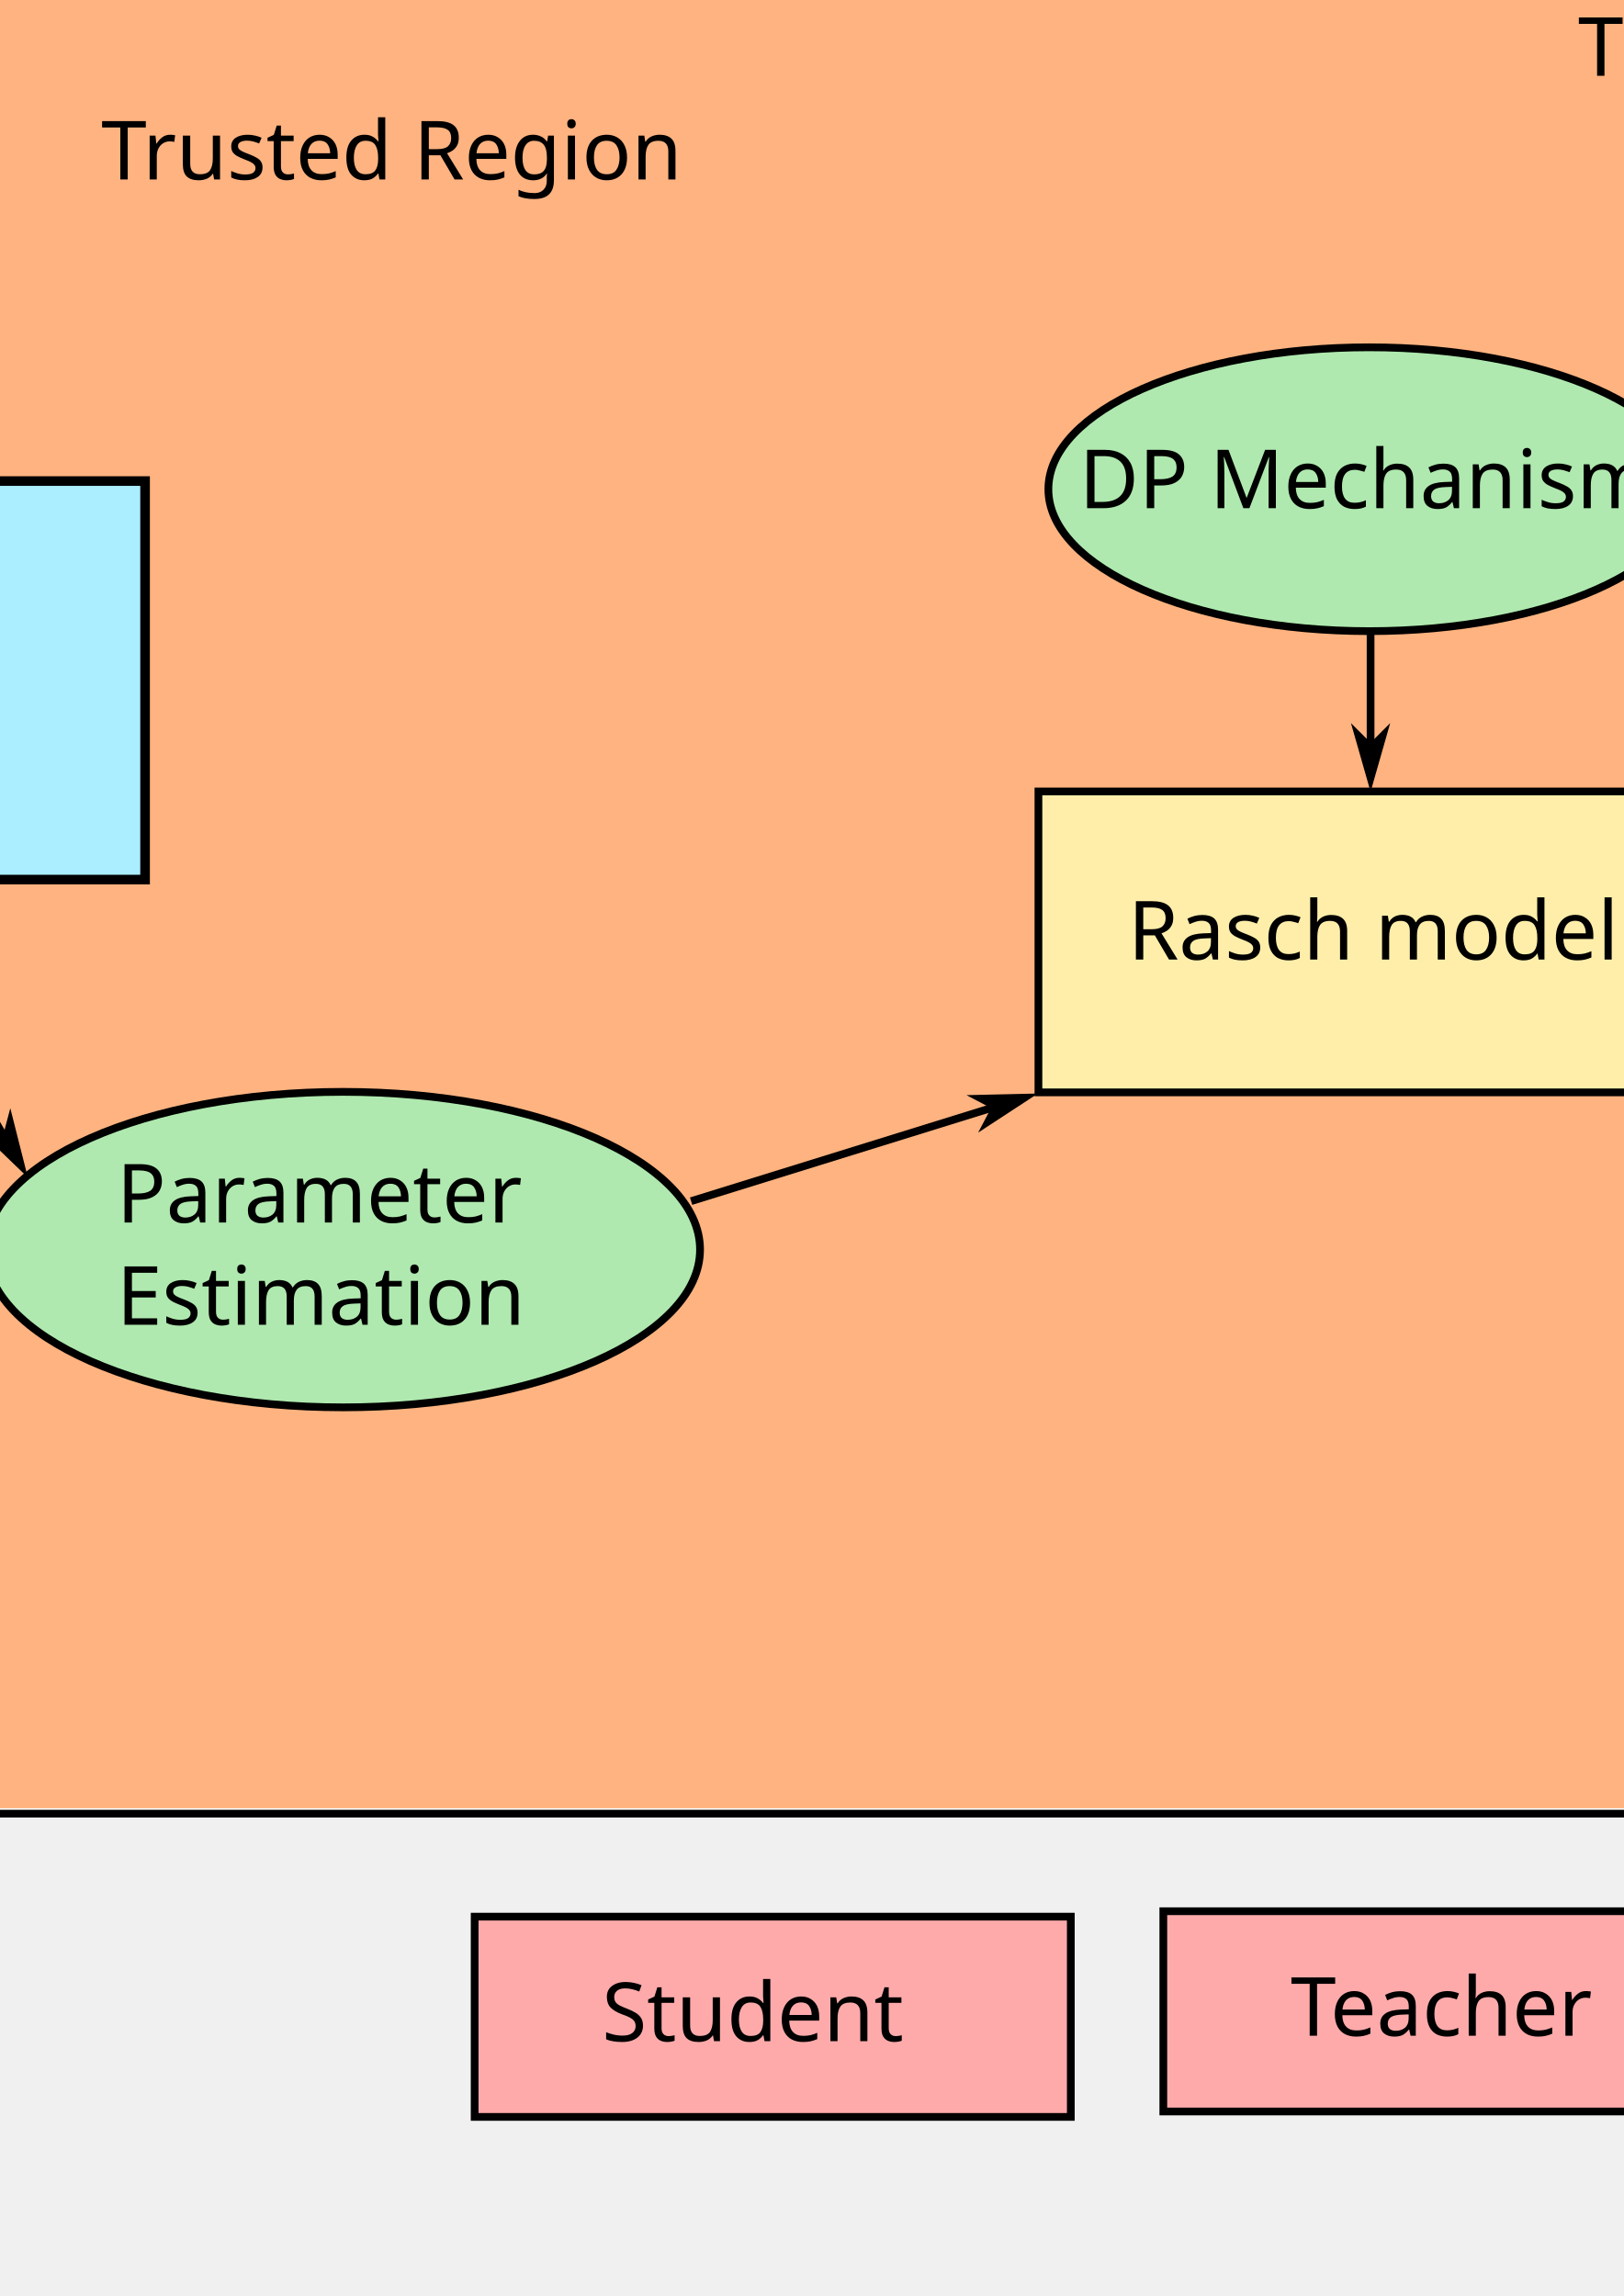
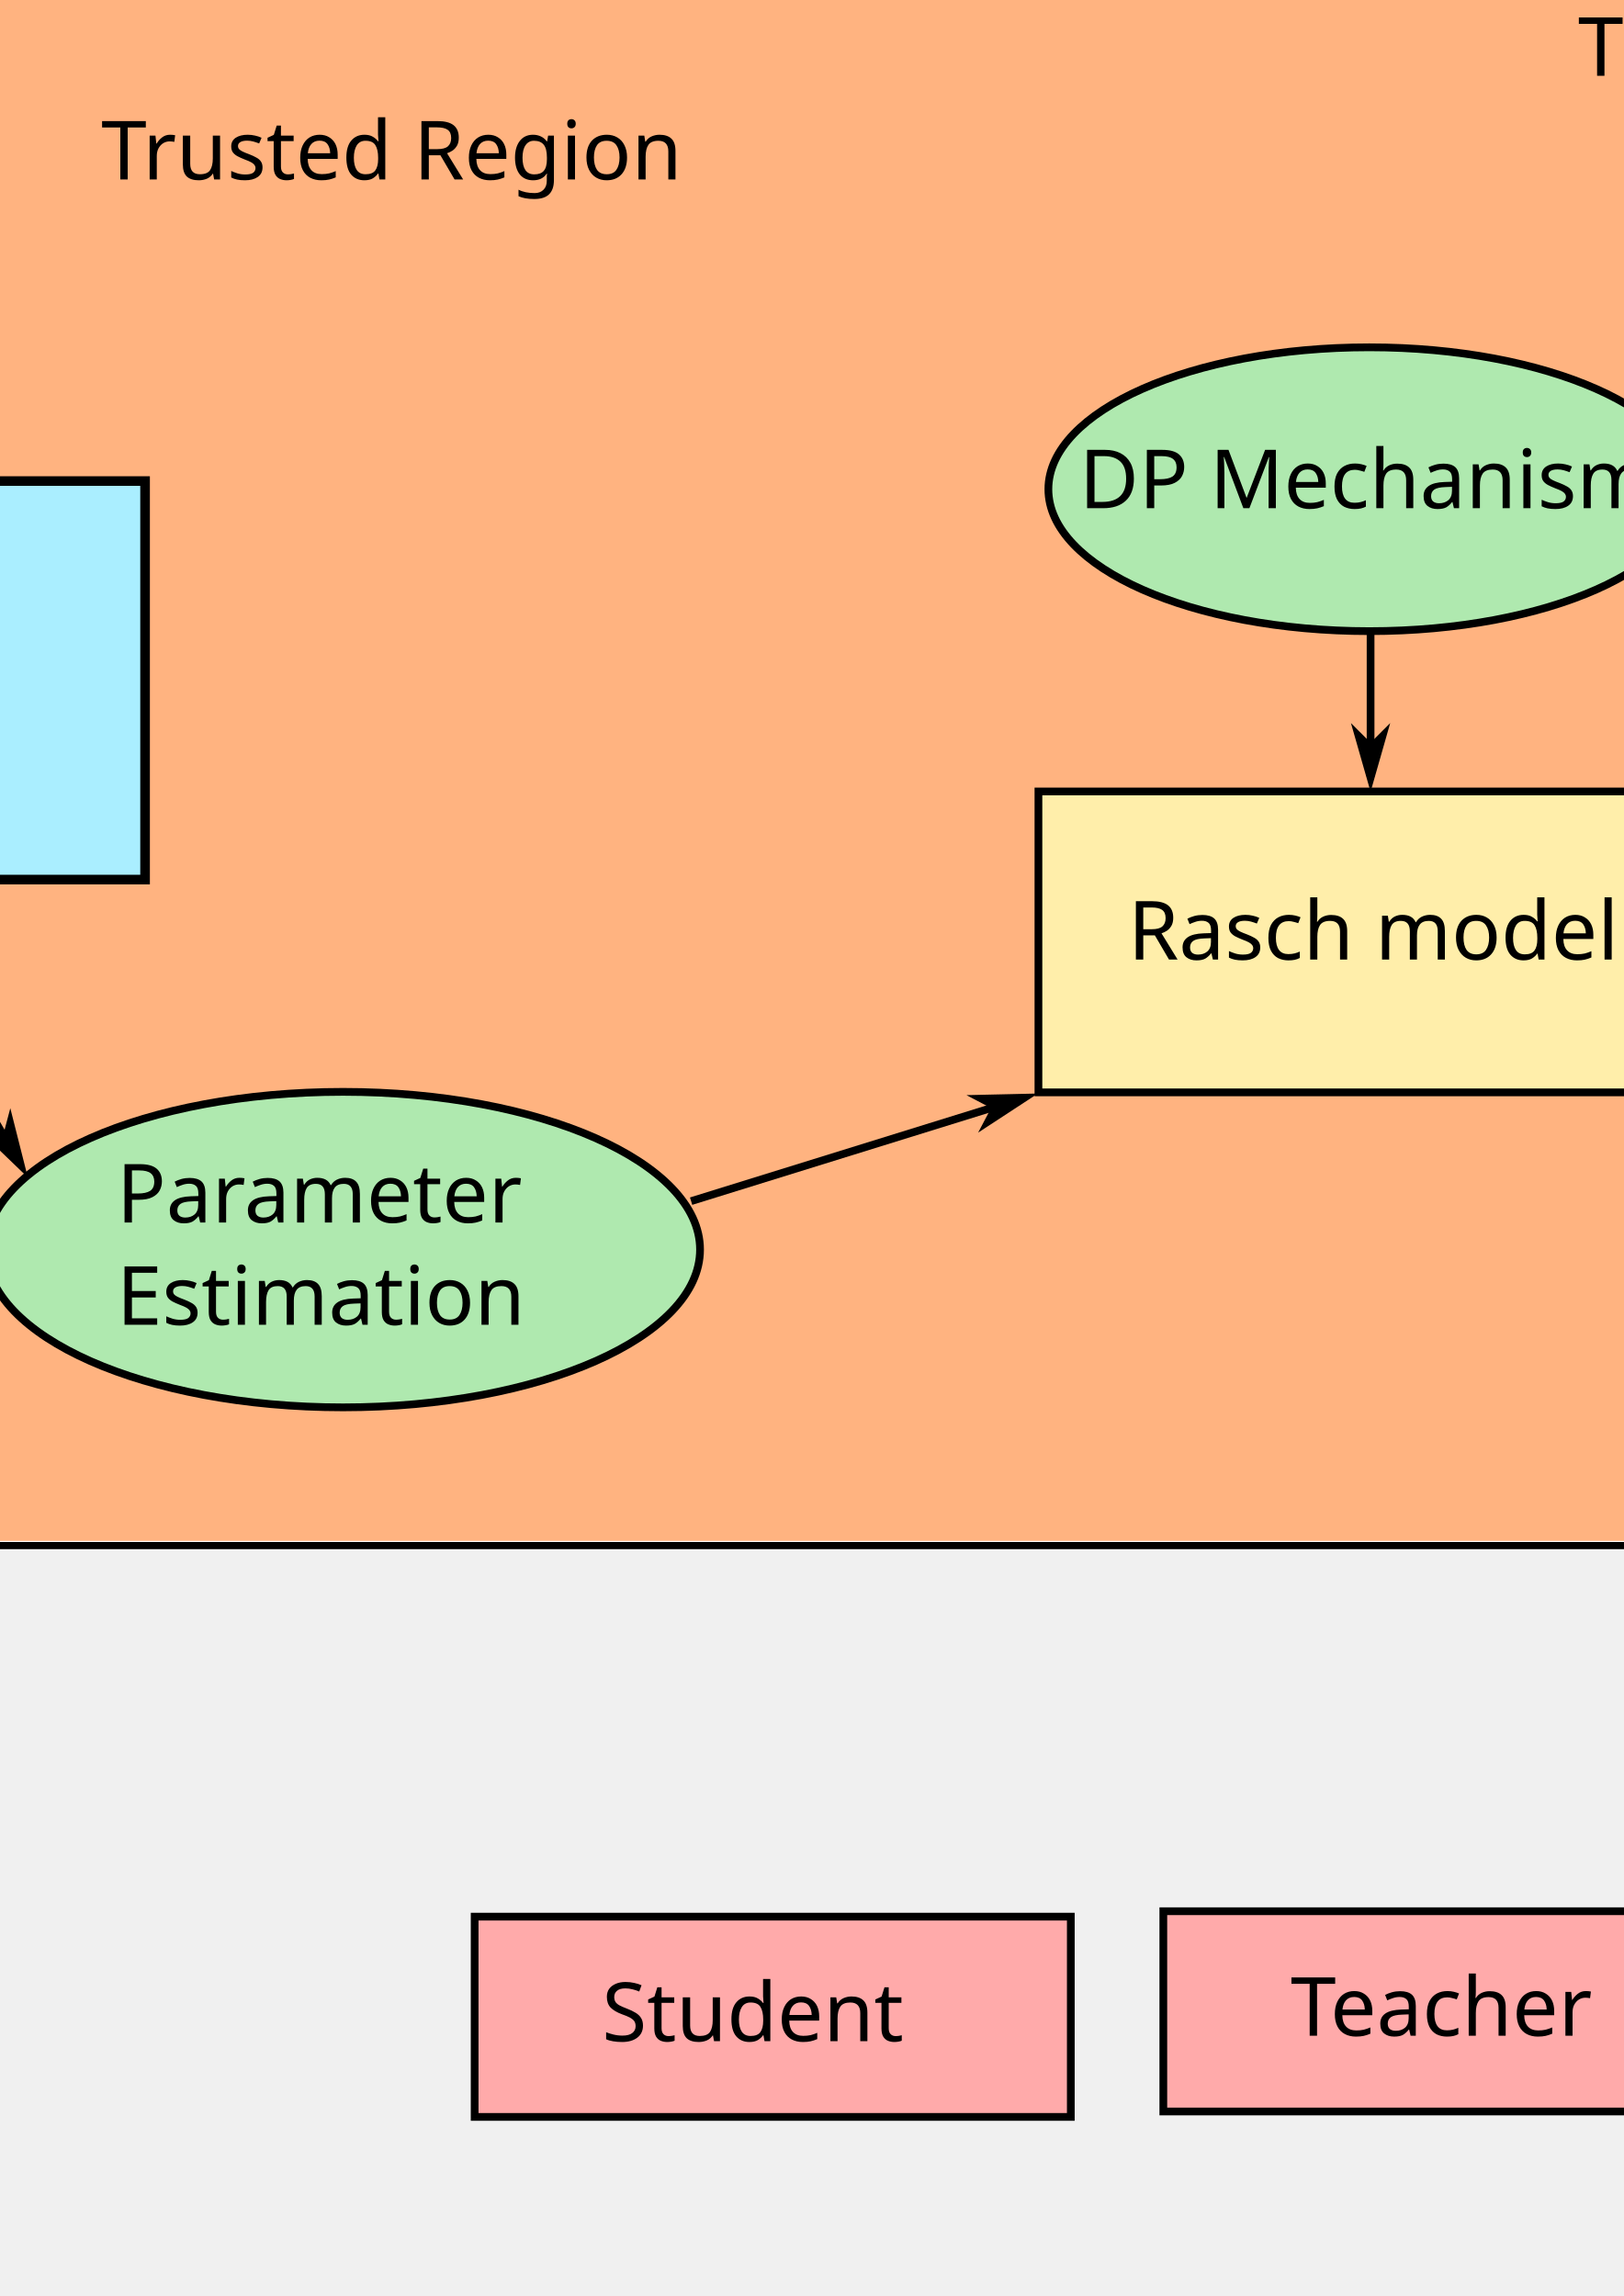
<svg xmlns="http://www.w3.org/2000/svg" xmlns:xlink="http://www.w3.org/1999/xlink" width="210mm" height="297mm" viewBox="0 0 210 297" version="1.1" id="svg8">
  <defs id="defs2">
    <marker orient="auto" refY="0.0" refX="0.0" id="marker5158" style="overflow:visible;">
      <path id="path5156" d="M 0.0,0.0 L 5.0,-5.0 L -12.5,0.0 L 5.0,5.0 L 0.0,0.0 z " style="fill-rule:evenodd;stroke:#000000;stroke-width:1pt;stroke-opacity:1;fill:#000000;fill-opacity:1" transform="scale(0.4) rotate(180) translate(10,0)" />
    </marker>
    <marker style="overflow:visible;" id="marker5018" refX="0.0" refY="0.0" orient="auto">
      <path transform="scale(0.4) rotate(180) translate(10,0)" style="fill-rule:evenodd;stroke:#000000;stroke-width:1pt;stroke-opacity:1;fill:#000000;fill-opacity:1" d="M 0.0,0.0 L 5.0,-5.0 L -12.5,0.0 L 5.0,5.0 L 0.0,0.0 z " id="path5016" />
    </marker>
    <marker orient="auto" refY="0.0" refX="0.0" id="marker4946" style="overflow:visible;">
      <path id="path4944" d="M 0.0,0.0 L 5.0,-5.0 L -12.5,0.0 L 5.0,5.0 L 0.0,0.0 z " style="fill-rule:evenodd;stroke:#000000;stroke-width:1pt;stroke-opacity:1;fill:#000000;fill-opacity:1" transform="scale(0.4) rotate(180) translate(10,0)" />
    </marker>
    <marker style="overflow:visible;" id="marker5696" refX="0.0" refY="0.0" orient="auto">
      <path transform="scale(0.4) rotate(180) translate(10,0)" style="fill-rule:evenodd;stroke:#000000;stroke-width:1pt;stroke-opacity:1;fill:#000000;fill-opacity:1" d="M 0.0,0.0 L 5.0,-5.0 L -12.5,0.0 L 5.0,5.0 L 0.0,0.0 z " id="path5694" />
    </marker>
    <marker orient="auto" refY="0.0" refX="0.0" id="Arrow1Mstart" style="overflow:visible">
      <path id="path4544" d="M 0.0,0.0 L 5.0,-5.0 L -12.5,0.0 L 5.0,5.0 L 0.0,0.0 z " style="fill-rule:evenodd;stroke:#000000;stroke-width:1pt;stroke-opacity:1;fill:#000000;fill-opacity:1" transform="scale(0.4) translate(10,0)" />
    </marker>
    <marker style="overflow:visible" id="marker4934-4" refX="0" refY="0" orient="auto">
      <path transform="matrix(-0.4,0,0,-0.4,-4,0)" style="fill:#000000;fill-opacity:1;fill-rule:evenodd;stroke:#000000;stroke-width:1pt;stroke-opacity:1" d="M 0,0 5,-5 -12.5,0 5,5 Z" id="path4932-1" />
    </marker>
    <marker style="overflow:visible" id="marker5696-3" refX="0" refY="0" orient="auto">
      <path transform="matrix(-0.4,0,0,-0.4,-4,0)" style="fill:#000000;fill-opacity:1;fill-rule:evenodd;stroke:#000000;stroke-width:1pt;stroke-opacity:1" d="M 0,0 5,-5 -12.5,0 5,5 Z" id="path5694-4" />
    </marker>
    <linearGradient id="linearGradient6389" x1="-105.33" gradientUnits="userSpaceOnUse" y1="-49.339" gradientTransform="matrix(17.393,0,0,17.393,2312.8,1649.4)" x2="-105.17" y2="-66.497">
      <stop id="stop5882" stop-color="#008066" offset="0" />
      <stop id="stop5884" stop-color="#2ca089" offset="1" />
    </linearGradient>
    <radialGradient id="radialGradient6383" gradientUnits="userSpaceOnUse" cy="469.46" cx="975.19" gradientTransform="matrix(5.2333,0.3047,-0.3405,4.5967,-4791,-1843.6)" r="8.915">
      <stop id="stop47575-1" stop-color="#fff" offset="0" />
      <stop id="stop47577-9" stop-color="#fbdea9" offset="1" />
    </radialGradient>
    <linearGradient id="linearGradient6380" x1="1123.6" xlink:href="#linearGradient21004-8" gradientUnits="userSpaceOnUse" y1="708.09" gradientTransform="matrix(3.9154,-0.060968,0.061948,3.8534,-4363.1,-2108.8)" x2="1135.9" y2="722.4" />
    <linearGradient id="linearGradient21004-8">
      <stop id="stop21006-0" stop-color="#996200" offset="0" />
      <stop id="stop21008-4" stop-color="#593900" offset="1" />
    </linearGradient>
    <linearGradient id="linearGradient6377" x1="1121.2" xlink:href="#linearGradient8026-0" gradientUnits="userSpaceOnUse" y1="711.39" gradientTransform="matrix(3.9154,-0.060968,0.061948,3.8534,-4361.2,-2107.6)" x2="1132" y2="716.93" />
    <linearGradient id="linearGradient8026-0">
      <stop id="stop8028-2" stop-color="#fff" offset="0" />
      <stop id="stop8030-8" stop-color="#fff" stop-opacity="0" offset="1" />
    </linearGradient>
    <linearGradient id="linearGradient6294" x1="1152.1" xlink:href="#linearGradient21004-8" gradientUnits="userSpaceOnUse" y1="721.73" gradientTransform="translate(310.34,-122.24)" x2="1126.7" y2="688.86" />
    <filter style="color-interpolation-filters:sRGB" id="filter45683" width="1.223" y="-0.126" x="-0.111" height="1.252">
      <feGaussianBlur id="feGaussianBlur45685" stdDeviation="1.01" />
    </filter>
    <linearGradient id="linearGradient6373" x1="1152.1" xlink:href="#linearGradient21004-8" gradientUnits="userSpaceOnUse" y1="721.73" gradientTransform="matrix(3.9154,-0.060968,0.061948,3.8534,-4369.3,-2104.5)" x2="1126.7" y2="688.86" />
    <linearGradient id="linearGradient6370" x1="1128" xlink:href="#linearGradient8026-0" gradientUnits="userSpaceOnUse" y1="698.3" gradientTransform="matrix(3.4194,-0.053244,0.061948,3.8534,-3804.4,-2112)" x2="1142.8" y2="719.45" />
    <linearGradient id="linearGradient6367" x1="1470.8" gradientUnits="userSpaceOnUse" y1="597.62" gradientTransform="matrix(4.4676,-0.069566,0.066525,4.1381,-6515.9,-1818)" x2="1484.6" y2="621.39">
      <stop id="stop44869-2" stop-color="#fff" offset="0" />
      <stop id="stop44871-0" stop-color="#f8c367" offset="1" />
    </linearGradient>
    <linearGradient id="linearGradient6364" x1="1470.8" xlink:href="#linearGradient8026-0" gradientUnits="userSpaceOnUse" y1="597.62" gradientTransform="matrix(4.4676,-0.069566,0.050835,3.1621,-6506,-1224)" x2="1484.6" y2="621.39" />
    <linearGradient id="linearGradient6359" x1="1056" xlink:href="#linearGradient8026-0" gradientUnits="userSpaceOnUse" y1="490.22" gradientTransform="matrix(-3.8087,0.059307,0.061948,3.8534,4124.4,-1326.1)" x2="1065.7" y2="510.61" />
    <linearGradient id="linearGradient6356" x1="1056" xlink:href="#linearGradient8026-0" gradientUnits="userSpaceOnUse" y1="490.22" gradientTransform="matrix(3.9154,-0.060968,0.061948,3.8534,-4019.3,-1197.8)" x2="1065.7" y2="510.61" />
    <linearGradient id="linearGradient6349" x1="-125.59" gradientUnits="userSpaceOnUse" y1="-33.828" gradientTransform="matrix(17.393,0,0,17.393,2312.8,1649.4)" x2="-125.14" y2="-69.775">
      <stop id="stop5866" stop-color="#a05a2c" offset="0" />
      <stop id="stop5868" stop-color="#a05a2c" stop-opacity="0" offset="1" />
    </linearGradient>
    <marker orient="auto" refY="0" refX="0" id="marker5158-0" style="overflow:visible">
      <path id="path5156-9" d="M 0,0 5,-5 -12.5,0 5,5 Z" style="fill:#000000;fill-opacity:1;fill-rule:evenodd;stroke:#000000;stroke-width:1pt;stroke-opacity:1" transform="matrix(-0.4,0,0,-0.4,-4,0)" />
    </marker>
  </defs>
  <g id="layer1">
-     <rect style="fill:#ffffff;stroke:#000000;stroke-width:1;stroke-miterlimit:4;stroke-dasharray:none;stroke-dashoffset:0" id="rect4497" width="479.062" height="246.22" x="-114.343" y="-11.613" />
-     <rect style="fill:#ffb380;stroke:none;stroke-width:6.521;stroke-miterlimit:4;stroke-dasharray:none;stroke-dashoffset:0" id="rect4491-2" width="346.485" height="245.168" x="-113.992" y="-11.262" ry="0" />
-     <path style="fill:none;stroke:#000000;stroke-width:5.69;stroke-linecap:butt;stroke-linejoin:miter;stroke-miterlimit:4;stroke-dasharray:45.519, 5.69;stroke-dashoffset:0;stroke-opacity:1" d="M 232.492,14.012 V 231.075" id="path4485" />
+     <rect style="fill:#ffffff;stroke:#000000;stroke-width:0.927;stroke-miterlimit:4;stroke-dasharray:none;stroke-dashoffset:0" id="rect4497" width="479.135" height="211.577" x="-114.38" y="-11.649" />
+     <rect style="fill:#ffb380;stroke:none;stroke-width:6.046;stroke-miterlimit:4;stroke-dasharray:none;stroke-dashoffset:0" id="rect4491-2" width="346.537" height="210.673" x="-114.029" y="-11.348" ry="0" />
+     <path style="fill:none;stroke:#000000;stroke-width:5.275;stroke-linecap:butt;stroke-linejoin:miter;stroke-miterlimit:4;stroke-dasharray:42.198, 5.275;stroke-dashoffset:0;stroke-opacity:1" d="M 232.508,10.37 V 196.892" id="path4485" />
    <text xml:space="preserve" style="font-style:normal;font-weight:normal;font-size:10.583px;line-height:1.25;font-family:sans-serif;letter-spacing:0px;word-spacing:0px;fill:#000000;fill-opacity:1;stroke:none;stroke-width:0.265" x="204.088" y="9.804" id="text4489">
      <tspan id="tspan4487" x="204.088" y="9.804" style="stroke-width:0.265">Trust Boundary</tspan>
    </text>
    <rect style="fill:#ffaaaa;stroke:#000000;stroke-width:1;stroke-miterlimit:4;stroke-dasharray:none;stroke-dashoffset:0" id="rect4491" width="77.103" height="25.905" x="61.389" y="247.929" ry="0" />
    <text xml:space="preserve" style="font-style:normal;font-weight:normal;font-size:10.583px;line-height:1.25;font-family:sans-serif;letter-spacing:0px;word-spacing:0px;fill:#000000;fill-opacity:1;stroke:none;stroke-width:0.265" x="77.848" y="264.037" id="text4495">
      <tspan id="tspan4493" x="77.848" y="264.037" style="stroke-width:0.265">Student</tspan>
    </text>
    <rect style="fill:#aaeeff;stroke:#000000;stroke-width:1.244;stroke-miterlimit:4;stroke-dasharray:none;stroke-dashoffset:0" id="rect4499" width="100.295" height="51.552" x="-81.532" y="62.227" />
    <text xml:space="preserve" style="font-style:normal;font-weight:normal;font-size:10.583px;line-height:1.25;font-family:sans-serif;letter-spacing:0px;word-spacing:0px;fill:#000000;fill-opacity:1;stroke:none;stroke-width:0.265" x="-79.251" y="73.625" id="text4503">
      <tspan id="tspan4501" x="-79.251" y="73.625" style="stroke-width:0.265">Private dataset</tspan>
      <tspan x="-79.251" y="86.854" style="stroke-width:0.265" id="tspan4505">- Students' </tspan>
      <tspan x="-79.251" y="100.084" style="stroke-width:0.265" id="tspan4507">Results of tests</tspan>
    </text>
    <rect style="fill:#ffeeaa;stroke:#000000;stroke-width:1;stroke-miterlimit:4;stroke-dasharray:none;stroke-dashoffset:0" id="rect4509" width="86.965" height="38.924" x="134.305" y="102.38" />
    <ellipse style="fill:#afe9af;stroke:#000000;stroke-width:1;stroke-miterlimit:4;stroke-dasharray:none;stroke-dashoffset:0" id="path4853" cx="177.093" cy="63.284" rx="41.502" ry="18.358" />
    <text xml:space="preserve" style="font-style:normal;font-weight:normal;font-size:10.583px;line-height:1.25;font-family:sans-serif;letter-spacing:0px;word-spacing:0px;fill:#000000;fill-opacity:1;stroke:none;stroke-width:0.265" x="139.572" y="65.738" id="text4530">
      <tspan id="tspan4528" x="139.572" y="65.738" style="stroke-width:0.265">DP Mechanism</tspan>
    </text>
    <text xml:space="preserve" style="font-style:normal;font-weight:normal;font-size:10.583px;line-height:1.25;font-family:sans-serif;letter-spacing:0px;word-spacing:0px;fill:#000000;fill-opacity:1;stroke:none;stroke-width:0.265" x="145.877" y="124.121" id="text4822">
      <tspan id="tspan4820" x="145.877" y="124.121" style="stroke-width:0.265">Rasch model</tspan>
    </text>
    <rect style="fill:#ffaaaa;stroke:#000000;stroke-width:1;stroke-miterlimit:4;stroke-dasharray:none;stroke-dashoffset:0" id="rect4491-4" width="77.103" height="25.905" x="150.458" y="247.227" ry="0" />
    <text xml:space="preserve" style="font-style:normal;font-weight:normal;font-size:10.583px;line-height:1.25;font-family:sans-serif;letter-spacing:0px;word-spacing:0px;fill:#000000;fill-opacity:1;stroke:none;stroke-width:0.265" x="166.917" y="263.336" id="text4495-6">
      <tspan id="tspan4493-4" x="166.917" y="263.336" style="stroke-width:0.265">Teacher</tspan>
    </text>
    <ellipse style="fill:#afe9af;stroke:#000000;stroke-width:1;stroke-miterlimit:4;stroke-dasharray:none;stroke-dashoffset:0" id="path4853-9" cx="44.359" cy="161.643" rx="46.18" ry="20.406" />
    <text xml:space="preserve" style="font-style:normal;font-weight:normal;font-size:10.583px;line-height:1.25;font-family:sans-serif;letter-spacing:0px;word-spacing:0px;fill:#000000;fill-opacity:1;stroke:none;stroke-width:0.265" x="15.079" y="158.136" id="text4530-7">
      <tspan x="15.079" y="158.136" style="stroke-width:0.265" id="tspan4886">Parameter</tspan>
      <tspan x="15.079" y="171.365" style="stroke-width:0.265" id="tspan5532">Estimation</tspan>
    </text>
    <ellipse style="fill:#afe9af;stroke:#000000;stroke-width:1;stroke-miterlimit:4;stroke-dasharray:none;stroke-dashoffset:0" id="path4853-2" cx="287.898" cy="272.453" rx="41.502" ry="18.358" />
    <text xml:space="preserve" style="font-style:normal;font-weight:normal;font-size:10.583px;line-height:1.25;font-family:sans-serif;letter-spacing:0px;word-spacing:0px;fill:#000000;fill-opacity:1;stroke:none;stroke-width:0.265" x="270.715" y="274.908" id="text4530-0">
      <tspan id="tspan4528-99" x="270.715" y="274.908" style="stroke-width:0.265">Query</tspan>
    </text>
    <text xml:space="preserve" style="font-style:normal;font-weight:normal;font-size:10.583px;line-height:1.25;font-family:sans-serif;letter-spacing:0px;word-spacing:0px;fill:#000000;fill-opacity:1;stroke:none;stroke-width:0.265" x="-56.808" y="131.135" id="text4922">
      <tspan id="tspan4920" x="-56.808" y="131.135" style="stroke-width:0.265">General </tspan>
      <tspan x="-56.808" y="144.364" style="stroke-width:0.265" id="tspan5511">Results</tspan>
    </text>
    <path style="fill:#aa87de;stroke:#000000;stroke-width:1;stroke-miterlimit:4;stroke-dasharray:none;stroke-dashoffset:0" id="path5548" d="m 344.505,152.635 -20.328,35.209 h -40.656 l -20.328,-35.209 20.328,-35.209 40.656,0 z" />
    <text xml:space="preserve" style="font-style:normal;font-weight:normal;font-size:10.583px;line-height:1.25;font-family:sans-serif;text-align:center;letter-spacing:0px;word-spacing:0px;text-anchor:middle;fill:#000000;fill-opacity:1;stroke:none;stroke-width:0.265" x="303.464" y="148.08" id="text5552">
      <tspan x="303.464" y="148.08" style="text-align:center;text-anchor:middle;stroke-width:0.265" id="tspan5558">Ability of</tspan>
      <tspan x="303.464" y="161.309" style="text-align:center;text-anchor:middle;stroke-width:0.265" id="tspan5166">Student</tspan>
    </text>
    <path style="fill:#aa87de;stroke:#000000;stroke-width:1;stroke-miterlimit:4;stroke-dasharray:none;stroke-dashoffset:0" id="path5548-3" d="m 344.505,82.216 -20.328,35.209 h -40.656 l -20.328,-35.209 20.328,-35.209 40.656,0 z" />
    <text xml:space="preserve" style="font-style:normal;font-weight:normal;font-size:10.583px;line-height:1.25;font-family:sans-serif;text-align:center;letter-spacing:0px;word-spacing:0px;text-anchor:middle;fill:#000000;fill-opacity:1;stroke:none;stroke-width:0.265" x="302.968" y="79.881" id="text5552-6">
      <tspan x="302.968" y="79.881" style="text-align:center;text-anchor:middle;stroke-width:0.265" id="tspan5558-4">Difficulty</tspan>
      <tspan x="302.968" y="93.111" style="text-align:center;text-anchor:middle;stroke-width:0.265" id="tspan5177">of Task</tspan>
    </text>
    <path style="fill:none;stroke:#000000;stroke-width:1;stroke-linecap:butt;stroke-linejoin:miter;stroke-miterlimit:4;stroke-dasharray:none;stroke-opacity:1;marker-end:url(#marker4934-4)" d="M 177.262,81.866 V 100.451" id="path4848" />
    <path style="fill:none;stroke:#000000;stroke-width:1;stroke-linecap:butt;stroke-linejoin:miter;stroke-opacity:1;marker-end:url(#marker4946);stroke-miterlimit:4;stroke-dasharray:none" d="M 221.271,102.38 263.192,82.216" id="path4936" />
    <path style="fill:none;stroke:#000000;stroke-width:1;stroke-linecap:butt;stroke-linejoin:miter;stroke-opacity:1;marker-end:url(#marker5018);stroke-miterlimit:4;stroke-dasharray:none" d="m 221.271,141.304 41.921,11.332" id="path5008" />
    <path style="fill:none;stroke:#000000;stroke-width:1;stroke-linecap:butt;stroke-linejoin:miter;stroke-miterlimit:4;stroke-dasharray:none;stroke-opacity:1;marker-end:url(#marker5158)" d="M 89.384,155.376 132.357,142.037" id="path5148" />
    <g id="layer1-2" transform="matrix(0.08571844,0,0,0.08571844,-87.74645,-41.59182)">
      <g id="g6395">
        <path id="path2831" d="M 276.58,482.55 V 828.74 H 689.07 V 482.55 Z m 14.732,14.732 h 383.02 v 316.73 h -383.02 z" style="fill:#a05a2c" />
        <path id="rect3777" d="M 291.31,497.28 H 674.33 V 814.01 H 291.31 Z" style="fill:url(#linearGradient6389)" />
        <path id="rect4099" d="m 276.58,828.74 h 412.49 v 16.363 H 276.58 Z" style="fill:#808080" />
        <path id="path2733" d="m 8.34,827.31 h 43.605 l 26.409,-95.439 h 10.716 l -1.105,98.489 99.391,-3.049 2.538,-95.439 h 11.259 l 14.739,46.783 c 6.977,19.76 24.567,24.328 38.077,7.486 l 53.45,-64.26 c 16.679,-21.583 -13.51,-44.327 -31.023,-25.401 l -31.524,37.521 c 0,0.623 -6.005,-20.587 -6.005,-20.587 -7.339,-25.235 -31.357,-50.039 -67.384,-50.039 h -68.051 c -32.024,0 -57.237,27.902 -62.45,45.417 z" style="fill:#2c89a0" />
        <path id="path4517" d="m 112.03,641.85 54.912,-2.095 -15.156,82.6 -26.789,-0.203 -12.967,-80.302 z" style="fill:#fbdea9;fill-rule:evenodd" />
        <path id="path4519" d="m 104.45,641.45 30.529,19.351 7.832,-0.122 28.827,-16.971 0.339,-48.47 c 0,0 -3.238,-32.695 -38.574,-32.444 -27.507,0.188 -30.657,42.334 -30.657,42.334 l 1.703,36.322 z" style="fill:url(#radialGradient6383);fill-rule:evenodd;stroke:#996508;stroke-width:3.885px;stroke-linecap:round;stroke-linejoin:round" />
        <path id="path4521" d="m 102.61,615.57 c 0,0 -15.499,-24.267 -11.826,-39.469 3.673,-15.202 11.643,-24.138 26.517,-21.341 11.35,2.135 19.269,15.121 19.269,15.121 l -19.004,1.397 -14.956,44.292 z" style="fill:url(#linearGradient6380);fill-rule:evenodd" />
        <path id="path4523" d="m 104.49,616.8 c 0,0 -15.499,-24.267 -11.827,-39.469 3.673,-15.203 11.643,-24.139 26.518,-21.341 11.35,2.135 19.269,15.121 19.269,15.121 l -19.003,1.397 -14.956,44.292 z" style="fill:url(#linearGradient6377);fill-rule:evenodd" />
        <path id="path4525" d="m 1440.6,587.36 c 0,0 0.418,-0.095 0.829,0.513 5.015,7.428 16.042,7.191 18.437,12.378 0.413,0.895 0.971,0.661 0.971,0.661 0,0 2.786,-5.144 0.857,-10.002 -1.929,-4.858 -3.772,-6.569 -8.002,-8.287 -4.572,-1.857 -5.787,-0.5 -9.145,0.572 -3.358,1.072 -3.948,4.167 -3.948,4.167 z" transform="matrix(3.4589,-0.053861,0.054796,3.4085,-4911.2,-1358.5)" style="fill:url(#linearGradient6294);fill-rule:evenodd;filter:url(#filter45683)" />
        <path id="path4527" d="m 100.16,561.04 c 0,0 1.631,-0.393 3.277,1.926 20.095,28.318 63.256,26.734 72.955,46.572 1.673,3.422 3.843,2.487 3.843,2.487 0,0 10.591,-19.992 2.737,-38.594 -7.854,-18.603 -15.175,-25.083 -31.843,-31.447 -18.018,-6.879 -22.689,-1.574 -35.77,2.76 -13.081,4.334 -15.199,16.296 -15.199,16.296 z" style="fill:url(#linearGradient6373);fill-rule:evenodd" />
        <path id="path4529" d="m 104.42,562.22 c 0,0 1.425,-0.39 2.866,1.932 40.352,28.915 109.21,10.051 41.609,-20.887 -20.333,-6.432 -14.394,-1.703 -31.234,2.689 -11.818,3.083 -13.241,16.266 -13.241,16.266 z" style="fill:url(#linearGradient6370);fill-rule:evenodd" />
        <path id="path4531" d="m 117.58,584.71 c 15.039,9.397 30.026,15.512 47.086,18.311 l 0.56,34.795 c -18.485,11.451 -33.617,11.03 -51.71,2.775 l -4.082,-33.427 8.147,-22.454 z" style="opacity:0.549;fill:url(#linearGradient6367);fill-rule:evenodd" />
        <path id="path4533" d="m 117.94,587.84 c 15.003,7.126 29.965,11.744 47.013,13.82 l 0.428,26.589 c -18.528,8.819 -33.656,8.553 -51.717,2.311 l -3.956,-25.531 8.232,-17.19 z" style="fill:url(#linearGradient6364);fill-rule:evenodd" />
        <path id="path4535" d="m 163.71,659.13 -49.765,70.016 105.67,0.235 c 0,0 -2.497,-42.29 -13.164,-55.718 -14.86,-12.086 -42.738,-14.532 -42.738,-14.532 z" style="fill:#2c89a0;fill-rule:evenodd" />
        <path id="path4537" d="m 117.53,662.27 37.135,65.905 -90.823,1.585 c 0,0 2.731,-43.967 12.961,-57.72 14.464,-12.543 40.726,-9.77 40.726,-9.77 z" style="fill:#2c89a0;fill-rule:evenodd" />
        <path id="path4539" d="m 116.22,661.38 20.953,47.559 -73.968,-1.105 c 0,0 1.459,-19.226 11.405,-32.974 14.064,-12.537 41.61,-13.48 41.61,-13.48 z" style="fill:url(#linearGradient6359);fill-rule:evenodd" />
        <path id="path4541" d="m 164.4,659.78 -27.981,46.55 83.512,0.58 c 0,0 -2.126,-19.17 -12.793,-32.598 -14.86,-12.086 -42.738,-14.532 -42.738,-14.532 z" style="fill:url(#linearGradient6356);fill-rule:evenodd" />
        <path id="path2743" d="M 268.49,846.3 V 823.585 H 0.93 V 846.3 Z" style="fill:#a05a2c" />
        <path id="path2743-1" d="M 239.16,1052.2 V 850.67 H 0.94 v 201.53 z" style="fill:#a05a2c" />
        <path id="path2735-0-9" d="m 429.01,569.39 -4.808,-4.579 -123.59,129.78 4.808,4.579 z" style="fill:#dddddd" />
        <path id="path2735-0-4" d="M 225.76,1038.1 V 863.5 H 0.93 v 174.6 z" style="fill:#ffffff" />
        <path id="path2743-1-8" d="M 222.31,1035.9 V 865.28 H 0.93 v 170.62 z" style="fill:url(#linearGradient6349)" />
        <path id="path2838" d="m 422.11,666.93 c -4.108,8.344 -9.178,15.445 -15.211,21.301 -6.001,5.825 -11.232,8.738 -15.693,8.738 -3.402,0 -6.13,-1.48 -8.183,-4.44 -2.022,-2.991 -3.033,-6.958 -3.033,-11.902 0,-9.856 3.033,-18.531 9.098,-26.025 6.097,-7.494 13.141,-11.241 21.132,-11.241 4.846,0 10.093,1.48 15.741,4.44 0.834,-2.929 4.236,-4.393 10.205,-4.393 0.385,0 1.011,0 1.877,0.072 -1.829,2.74 -3.225,6.486 -4.188,11.241 l -0.818,4.014 c -0.931,4.472 -1.396,9.698 -1.396,15.681 -6e-5,6.896 1.637,10.343 4.91,10.343 3.466,0 8.199,-2.834 14.2,-8.502 6.033,-5.699 11.954,-12.941 17.763,-21.726 l 3.755,2.55 c -5.937,10.391 -12.724,19.066 -20.362,26.024 -7.638,6.927 -14.201,10.391 -19.688,10.391 -6.932,0 -10.398,-5.667 -10.398,-17.003 -5e-5,-2.362 0.096,-5.542 0.289,-9.541 m 2.262,-11.288 c -6.739,-4.314 -12.339,-6.471 -16.8,-6.471 -4.846,0 -9.034,2.897 -12.564,8.691 -3.53,5.762 -5.295,12.61 -5.295,20.546 -3e-5,6.36 2.118,9.54 6.354,9.54 4.589,0 13.366,-9.887 26.331,-29.661 0.16,-0.252 0.818,-1.134 1.974,-2.645" style="fill:#dddddd" />
        <path id="path2840" d="m 542.5,662.87 c 0.449,1.543 0.674,3.117 0.674,4.723 -7e-5,7.904 -2.824,14.784 -8.472,20.64 -5.648,5.825 -12.291,8.738 -19.929,8.738 -5.584,0 -10.141,-1.637 -13.671,-4.912 -3.498,-3.274 -5.247,-7.494 -5.247,-12.658 -10e-6,-3.747 0.706,-9.116 2.118,-16.105 l 8.087,-40.052 c -1.573,0.28 -2.952,0.424 -4.14,0.424 -6.868,0 -10.301,-3.511 -10.301,-10.532 2.086,1.952 5.423,2.929 10.013,2.929 4.011,0 9.355,-1.008 16.03,-3.023 l -11.36,55.921 c -0.738,3.779 -1.107,7.116 -1.107,10.013 -3e-5,3.873 1.043,7.022 3.129,9.446 2.086,2.393 4.798,3.59 8.135,3.59 5.038,0 9.306,-2.236 12.804,-6.707 3.53,-4.502 5.295,-9.934 5.295,-16.294 -6e-5,-3.148 -0.53,-6.219 -1.589,-9.21 -4.044,-1.323 -7.365,-3.038 -9.964,-5.148 -2.567,-2.11 -3.851,-4.188 -3.851,-6.234 -4e-5,-1.071 0.449,-2.472 1.348,-4.204 8.665,0.661 15.259,4.345 19.784,11.052 4.172,1.952 8.568,2.929 13.19,2.929 4.717,0 9.515,-1.402 14.393,-4.204 l 2.455,3.826 c -5.584,4.156 -11.842,6.234 -18.774,6.234 -3.177,0 -6.194,-0.395 -9.05,-1.18" style="fill:#dddddd" />
        <path id="path2842" d="m 660.01,657.2 c -7.766,12.784 -15.998,22.86 -24.694,30.228 -8.697,7.336 -16.768,11.005 -24.213,11.005 -6.194,0 -11.216,-2.078 -15.067,-6.235 -3.851,-4.156 -5.777,-9.556 -5.777,-16.2 -2e-5,-8.754 3.321,-16.374 9.964,-22.86 6.643,-6.518 14.441,-9.777 23.395,-9.777 3.626,0 6.595,0.69 8.905,2.078 2.343,1.354 3.514,3.086 3.514,5.196 -6e-5,3.463 -3.001,6.061 -9.002,7.793 0.321,-0.755 0.481,-1.479 0.481,-2.172 -5e-5,-5.101 -2.76,-7.651 -8.28,-7.651 -4.782,0 -9.194,2.629 -13.238,7.887 -4.011,5.227 -6.017,10.958 -6.017,17.192 -2e-5,5.069 1.332,9.21 3.995,12.421 2.696,3.181 6.194,4.771 10.494,4.771 11.81,0 25.641,-12.012 41.494,-36.037 l 4.043,2.361" style="fill:#dddddd" />
        <path id="path2830" d="m 130.32,809.43 c -3.269,-4.332 -11.34,-6.105 -10.535,-12.605 0.745,-15.752 2.081,-31.451 3.23,-47.149 0.945,-11.25 1.584,-22.602 3.72,-33.659 0.85,-5.404 7.206,-12.012 3.966,-16.461 -2.364,-5.062 -4.425,-10.29 -7.709,-14.666 -3.142,-4.711 3.345,-7.707 6.644,-7.228 4.628,0.064 9.314,-0.767 14.009,-0.353 3.364,0.809 11.275,-1.831 11.044,3.848 -2.032,6.567 -6.267,11.946 -8.12,18.583 -0.777,5.948 4.722,9.762 5.276,15.606 1.568,12.307 2.833,24.716 3.843,37.13 1.173,7.866 1.026,15.915 2.325,23.723 0.546,7.796 1.464,15.547 2.021,23.343 -3.955,4.518 -8.454,8.24 -12.438,12.707 -3.302,2.531 -6.336,9.126 -9.847,3.517 -2.48,-2.106 -4.952,-4.225 -7.429,-6.335 z" style="fill:#dbe3e2" />
      </g>
    </g>
    <text xml:space="preserve" style="font-style:normal;font-weight:normal;font-size:10.583px;line-height:1.25;font-family:sans-serif;letter-spacing:0px;word-spacing:0px;fill:#000000;fill-opacity:1;stroke:none;stroke-width:0.265" x="13.092" y="23.212" id="text4495-6-7">
      <tspan id="tspan4493-4-4" x="13.092" y="23.212" style="stroke-width:0.265">Trusted Region</tspan>
    </text>
    <ellipse id="path21" cx="-325.797" cy="-1.343" rx="4.281" ry="3.868" style="fill:#000000;fill-opacity:1;stroke:#000000;stroke-width:0.034;stroke-opacity:1" transform="scale(-1,1)" />
    <path style="fill:#000000;fill-opacity:1;stroke:#000000;stroke-width:0.032;stroke-opacity:1" d="m 323.152,11.452 v 4.931 h -18.663 v 18.703 c 0,0.801 0.729,1.445 1.635,1.445 h 14.43 v 1.613 h -28.62 v -1.613 h 6.494 c 0.906,0 1.635,-0.645 1.635,-1.445 V 16.383 h -8.273 v -4.931 z" id="rect4520" />
    <path style="fill:#000000;fill-opacity:1;stroke:#000000;stroke-width:0.032;stroke-opacity:1" d="m 341.007,5.705 c 0.906,0 1.635,0.645 1.635,1.445 V 22.368 c 0,0.496 -0.281,0.933 -0.71,1.193 -0.174,0.156 -0.417,0.253 -0.685,0.253 h -0.24 -0.048 -1.572 c 0.953,0.391 1.611,1.243 1.611,2.236 v 12.072 c 0,0.05 0,0 0,0 -0.546,0.028 -1.088,0.023 -1.635,0.023 V 26.797 c 0,-1.06 -0.965,-1.913 -2.165,-1.913 h -9.716 c -1.199,0 -2.165,0.853 -2.165,1.913 V 38.144 h -1.395 c -7e-5,-0.008 -3.3e-4,-0.016 -3.3e-4,-0.023 V 26.049 c 0,-0.993 0.658,-1.845 1.611,-2.236 h -1.168 c -0.533,0 -0.962,-0.379 -0.962,-0.85 0,-0.471 0.429,-0.85 0.962,-0.85 h 13.324 c 0.906,0 1.635,-0.645 1.635,-1.445 V 7.15 c 0,-0.801 0.729,-1.445 1.635,-1.445 z" id="rect4527" />
    <path style="fill:#000000;fill-opacity:1;stroke:#000000;stroke-width:0.032px;stroke-linecap:butt;stroke-linejoin:miter;stroke-opacity:1" d="M 337.438,15.405 331.906,3.333 c 0,0 -1.106,-1.36 -1.972,-1.318 -0.866,0.042 -1.876,0.213 -3.175,0.893 -1.299,0.68 -8.514,4.846 -8.514,4.846 l -7.937,-0.085 -1.972,3.018 9.332,0.042 c 0,0 2.549,-0.042 4.521,-1.063 1.972,-1.02 4.81,-2.805 4.81,-2.805 l 4.666,11.094 -8.947,0.042 c 0,0 -3.752,-0.298 -5.051,3.783 -1.299,4.081 -4.954,12.837 -4.954,12.837 l 4.04,1.233 5.339,-13.092 c 0,0 -0.289,-1.063 2.501,-0.978 2.79,0.085 11.256,0.128 11.256,0.128 0,0 4.855,0.097 2.934,-3.783 z" id="path4595" />
    <path style="fill:#000000;fill-opacity:1;stroke:#000000;stroke-width:0.032px;stroke-linecap:butt;stroke-linejoin:miter;stroke-opacity:1" d="m 307.279,10.687 0.426,0.048 4.24,-6.169 z" id="path4606" />
    <path style="fill:none;stroke:#000000;stroke-width:1;stroke-linecap:butt;stroke-linejoin:miter;stroke-miterlimit:4;stroke-dasharray:none;stroke-opacity:1;marker-end:url(#marker5158-0)" d="m -18.786,113.769 21.397,36.838" id="path5148-4" />
  </g>
</svg>
